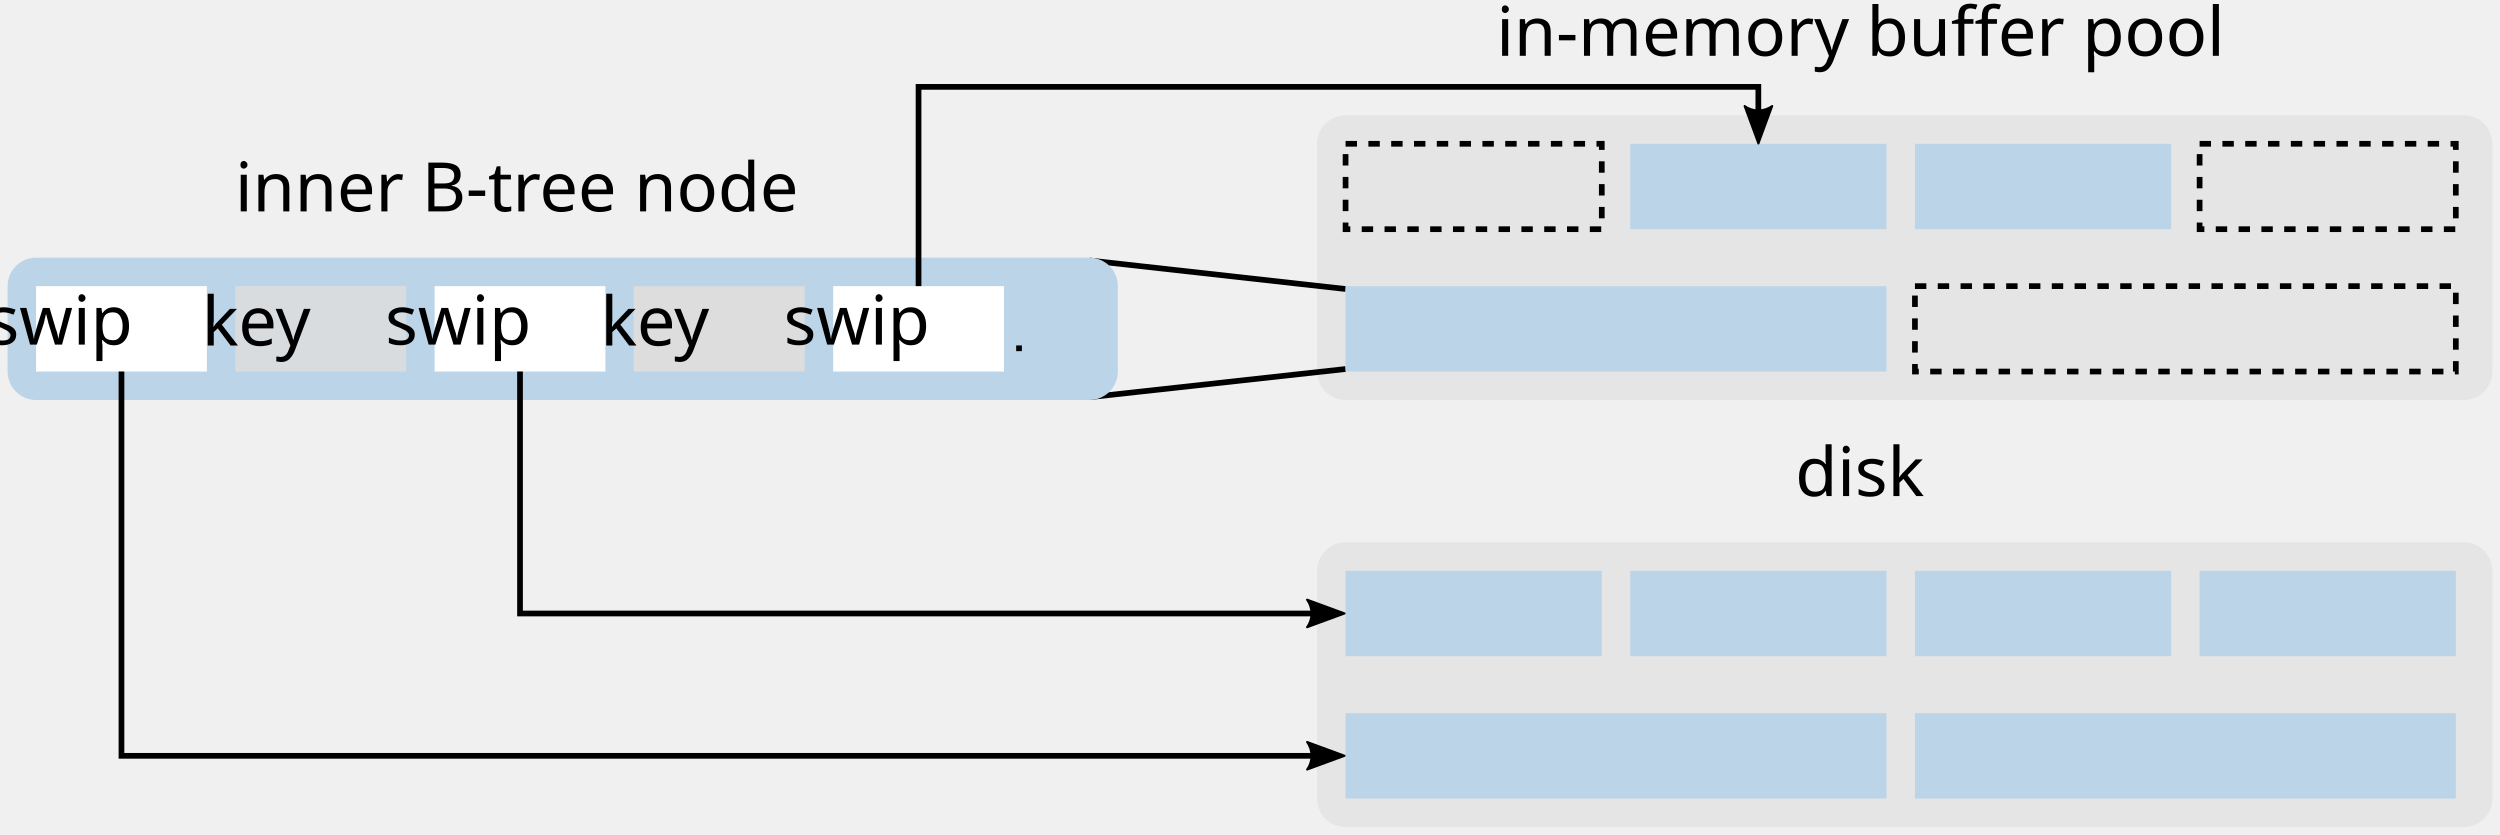
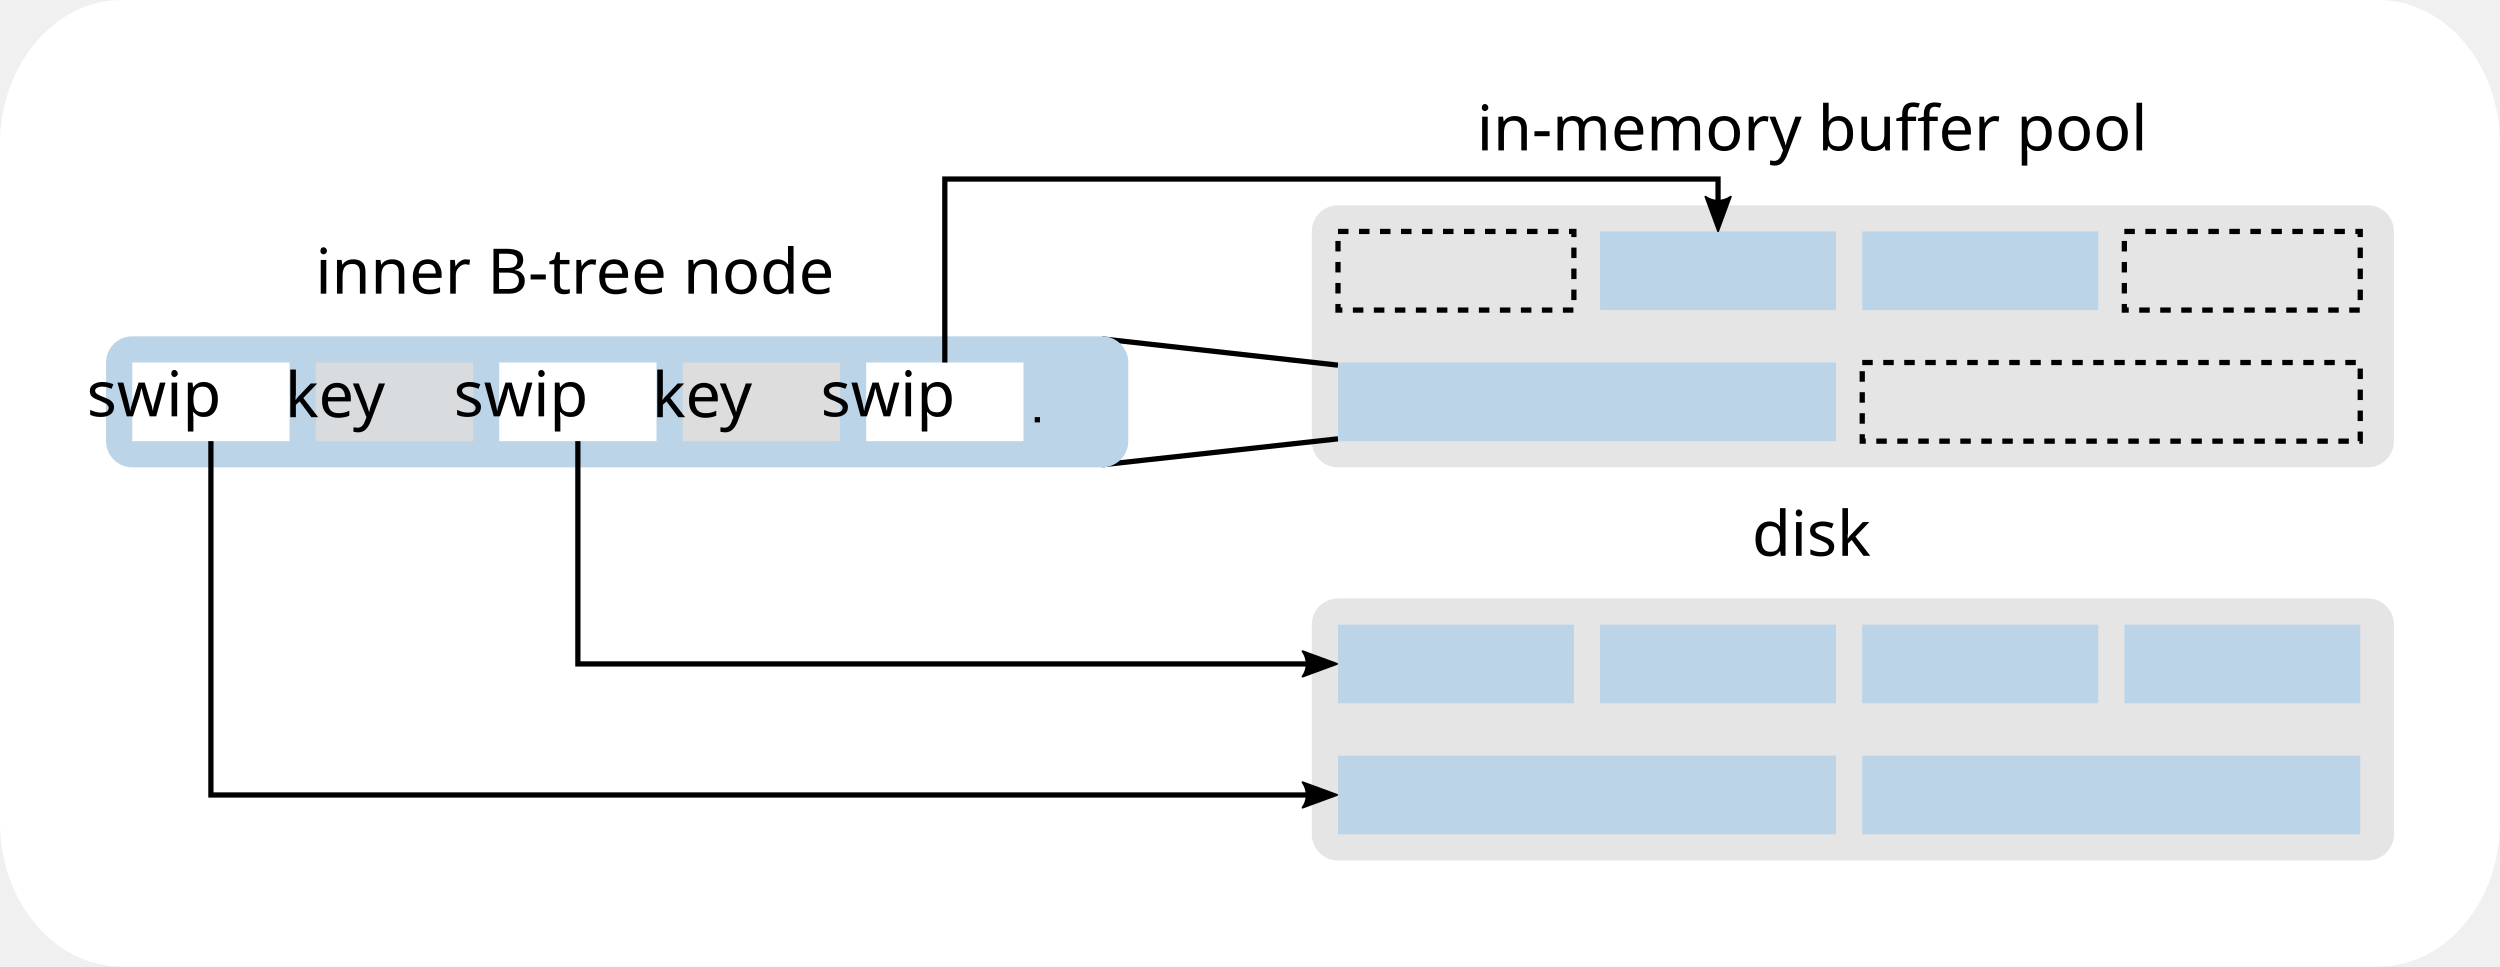
- <svg xmlns="http://www.w3.org/2000/svg" width="329.321pt" height="109.94pt" viewBox="0 0 116.177 38.784" version="1.1" id="svg8">
+ <svg xmlns="http://www.w3.org/2000/svg" width="357.667pt" height="138.285pt" viewBox="0 0 126.177 48.784" version="1.1" id="svg8">
  <defs id="defs2">
    <marker orient="auto" refY="0" refX="0" id="marker14141" style="overflow:visible">
      <path id="path14139" style="fill:#000000;fill-opacity:1;fill-rule:evenodd;stroke:#000000;stroke-width:0.625;stroke-linejoin:round;stroke-opacity:1" d="M 8.719,4.034 -2.207,0.016 8.719,-4.002 c -1.745,2.372 -1.735,5.617 -6e-7,8.035 z" transform="scale(-0.6)" />
    </marker>
    <marker orient="auto" refY="0" refX="0" id="marker14107" style="overflow:visible">
      <path id="path14105" style="fill:#000000;fill-opacity:1;fill-rule:evenodd;stroke:#000000;stroke-width:0.625;stroke-linejoin:round;stroke-opacity:1" d="M 8.719,4.034 -2.207,0.016 8.719,-4.002 c -1.745,2.372 -1.735,5.617 -6e-7,8.035 z" transform="scale(-0.6)" />
    </marker>
    <marker style="overflow:visible" id="marker13843" refX="0" refY="0" orient="auto">
      <path transform="scale(-0.6)" d="M 8.719,4.034 -2.207,0.016 8.719,-4.002 c -1.745,2.372 -1.735,5.617 -6e-7,8.035 z" style="fill:#000000;fill-opacity:1;fill-rule:evenodd;stroke:#000000;stroke-width:0.625;stroke-linejoin:round;stroke-opacity:1" id="path13841" />
    </marker>
    <marker style="overflow:visible" id="marker13815" refX="0" refY="0" orient="auto">
      <path transform="scale(-0.6)" d="M 8.719,4.034 -2.207,0.016 8.719,-4.002 c -1.745,2.372 -1.735,5.617 -6e-7,8.035 z" style="fill:#000000;fill-opacity:1;fill-rule:evenodd;stroke:#000000;stroke-width:0.625;stroke-linejoin:round;stroke-opacity:1" id="path13813" />
    </marker>
    <marker style="overflow:visible" id="marker1145" refX="0" refY="0" orient="auto">
      <path transform="scale(-0.6)" d="M 8.719,4.034 -2.207,0.016 8.719,-4.002 c -1.745,2.372 -1.735,5.617 -6e-7,8.035 z" style="fill:#000000;fill-opacity:1;fill-rule:evenodd;stroke:#000000;stroke-width:0.625;stroke-linejoin:round;stroke-opacity:1" id="path1143" />
    </marker>
  </defs>
-   <g id="layer1" transform="translate(17.55069,-258.5684)">
+   <g id="layer1" transform="translate(22.55055,-253.5686)">
+     <rect style="fill:#ffffff;fill-opacity:1;stroke:none;stroke-width:0.495;stroke-linejoin:round;-inkscape-stroke:none;paint-order:markers fill stroke" id="rect1" width="126.177" height="48.784" x="-22.551" y="253.569" rx="6.154" ry="7.285" />
    <text xml:space="preserve" style="font-style:normal;font-variant:normal;font-weight:normal;font-stretch:normal;font-size:3.175px;line-height:1.25;font-family:'Libertinus Sans';-inkscape-font-specification:'Libertinus Sans';text-align:center;letter-spacing:0px;word-spacing:0px;text-anchor:middle;fill:#000000;fill-opacity:1;stroke:none;stroke-width:0.265" x="70.977" y="261.16" id="text12582">
-       <tspan id="tspan12580" x="70.977" y="261.16" style="stroke-width:0.265;-inkscape-font-specification:'Libertinus Sans';font-family:'Libertinus Sans';font-weight:normal;font-style:normal;font-stretch:normal;font-variant:normal">in-memory buffer pool</tspan>
+       <tspan id="tspan12580" x="70.977" y="261.16" style="font-style:normal;font-variant:normal;font-weight:normal;font-stretch:normal;font-family:'Libertinus Sans';-inkscape-font-specification:'Libertinus Sans';stroke-width:0.265">in-memory buffer pool</tspan>
    </text>
    <text xml:space="preserve" style="font-style:normal;font-variant:normal;font-weight:normal;font-stretch:normal;font-size:3.175px;line-height:1.25;font-family:'Libertinus Sans';-inkscape-font-specification:'Libertinus Sans';text-align:center;letter-spacing:0px;word-spacing:0px;text-anchor:middle;fill:#000000;fill-opacity:1;stroke:none;stroke-width:0.265" x="70.935" y="281.619" id="text12586">
-       <tspan id="tspan12584" x="70.935" y="281.619" style="stroke-width:0.265;-inkscape-font-specification:'Libertinus Sans';font-family:'Libertinus Sans';font-weight:normal;font-style:normal;font-stretch:normal;font-variant:normal">disk</tspan>
+       <tspan id="tspan12584" x="70.935" y="281.619" style="font-style:normal;font-variant:normal;font-weight:normal;font-stretch:normal;font-family:'Libertinus Sans';-inkscape-font-specification:'Libertinus Sans';stroke-width:0.265">disk</tspan>
    </text>
    <rect style="fill:#e5e5e5;fill-opacity:1;stroke:none;stroke-width:0.265;stroke-miterlimit:4;stroke-dasharray:0.53, 0.53;stroke-dashoffset:0;stroke-opacity:1" id="rect1063-6-8" width="54.618" height="13.229" x="43.656" y="283.771" ry="1.323" rx="1.323" />
    <rect style="fill:#e5e5e5;fill-opacity:1;stroke:none;stroke-width:0.265;stroke-miterlimit:4;stroke-dasharray:0.53, 0.53;stroke-dashoffset:0;stroke-opacity:1" id="rect1063-6-8-3" width="54.618" height="13.229" x="43.656" y="263.927" ry="1.323" rx="1.323" />
    <path style="fill:none;stroke:#000000;stroke-width:0.265px;stroke-linecap:butt;stroke-linejoin:miter;stroke-opacity:1" d="m 33.073,277.026 11.906,-1.31" id="path13685" />
    <path style="fill:none;stroke:#000000;stroke-width:0.265px;stroke-linecap:butt;stroke-linejoin:miter;stroke-opacity:1" d="m 33.073,270.672 11.906,1.327" id="path13683" />
    <rect style="fill:#bcd4e7;fill-opacity:1;stroke:none;stroke-width:0.265;stroke-miterlimit:4;stroke-dasharray:0.53, 0.53;stroke-dashoffset:0;stroke-opacity:1" id="rect1063-6-8-3-1" width="51.594" height="6.615" x="-17.198" y="270.542" ry="1.323" rx="1.323" />
    <text xml:space="preserve" style="font-style:normal;font-variant:normal;font-weight:normal;font-stretch:normal;font-size:3.175px;line-height:1.25;font-family:'Libertinus Sans';-inkscape-font-specification:'Libertinus Sans';text-align:center;letter-spacing:0px;word-spacing:0px;text-anchor:middle;fill:#000000;fill-opacity:1;stroke:none;stroke-width:0.265" x="8.527" y="268.39" id="text12635">
-       <tspan id="tspan12633" x="8.527" y="268.39" style="stroke-width:0.265;-inkscape-font-specification:'Libertinus Sans';font-family:'Libertinus Sans';font-weight:normal;font-style:normal;font-stretch:normal;font-variant:normal">inner B-tree node</tspan>
+       <tspan id="tspan12633" x="8.527" y="268.39" style="font-style:normal;font-variant:normal;font-weight:normal;font-stretch:normal;font-family:'Libertinus Sans';-inkscape-font-specification:'Libertinus Sans';stroke-width:0.265">inner B-tree node</tspan>
    </text>
    <g id="g13695">
      <rect y="271.865" x="-6.615" height="3.969" width="7.938" id="rect12645-9" style="fill:#dddddd;fill-opacity:0.867;stroke:none;stroke-width:0.265;stroke-miterlimit:4;stroke-dasharray:none;stroke-dashoffset:0;stroke-opacity:1" />
      <text id="text12639" y="274.625" x="-2.755" style="font-style:normal;font-variant:normal;font-weight:normal;font-stretch:normal;font-size:3.175px;line-height:1.25;font-family:'Libertinus Sans';-inkscape-font-specification:'Libertinus Sans';text-align:center;letter-spacing:0px;word-spacing:0px;text-anchor:middle;fill:#000000;fill-opacity:1;stroke:none;stroke-width:0.265" xml:space="preserve">
-         <tspan style="stroke-width:0.265;-inkscape-font-specification:'Libertinus Sans';font-family:'Libertinus Sans';font-weight:normal;font-style:normal;font-stretch:normal;font-variant:normal" y="274.625" x="-2.755" id="tspan12637">key</tspan>
+         <tspan style="font-style:normal;font-variant:normal;font-weight:normal;font-stretch:normal;font-family:'Libertinus Sans';-inkscape-font-specification:'Libertinus Sans';stroke-width:0.265" y="274.625" x="-2.755" id="tspan12637">key</tspan>
      </text>
    </g>
    <g id="g13690">
      <rect y="271.865" x="-15.875" height="3.969" width="7.938" id="rect12645" style="fill:#ffffff;fill-opacity:1;stroke:none;stroke-width:0.265;stroke-miterlimit:4;stroke-dasharray:none;stroke-dashoffset:0;stroke-opacity:1" />
      <text id="text12643" y="274.581" x="-11.891" style="font-style:normal;font-variant:normal;font-weight:normal;font-stretch:normal;font-size:3.175px;line-height:1.25;font-family:'Libertinus Sans';-inkscape-font-specification:'Libertinus Sans';text-align:center;letter-spacing:0px;word-spacing:0px;text-anchor:middle;fill:#000000;fill-opacity:1;stroke:none;stroke-width:0.265" xml:space="preserve">
-         <tspan style="stroke-width:0.265;-inkscape-font-specification:'Libertinus Sans';font-family:'Libertinus Sans';font-weight:normal;font-style:normal;font-stretch:normal;font-variant:normal" y="274.581" x="-11.891" id="tspan12641">swip</tspan>
+         <tspan style="font-style:normal;font-variant:normal;font-weight:normal;font-stretch:normal;font-family:'Libertinus Sans';-inkscape-font-specification:'Libertinus Sans';stroke-width:0.265" y="274.581" x="-11.891" id="tspan12641">swip</tspan>
      </text>
    </g>
    <text xml:space="preserve" style="font-style:normal;font-variant:normal;font-weight:normal;font-stretch:normal;font-size:3.175px;line-height:1.25;font-family:'Latin Modern Sans';-inkscape-font-specification:'Latin Modern Sans';text-align:center;letter-spacing:0px;word-spacing:0px;text-anchor:middle;fill:#000000;fill-opacity:1;stroke:none;stroke-width:0.265" x="31.561" y="274.888" id="text12778">
      <tspan id="tspan12776" x="31.561" y="274.888" style="stroke-width:0.265">...</tspan>
    </text>
    <rect style="fill:#bcd4e7;fill-opacity:1;stroke:none;stroke-width:0.265;stroke-miterlimit:4;stroke-dasharray:none;stroke-dashoffset:0;stroke-opacity:1" id="rect12780" width="25.135" height="3.969" x="44.979" y="271.865" />
    <rect style="fill:none;fill-opacity:1;stroke:#000000;stroke-width:0.265;stroke-miterlimit:4;stroke-dasharray:0.53, 0.53;stroke-dashoffset:0;stroke-opacity:1" id="rect12780-8" width="25.135" height="3.969" x="71.438" y="271.865" />
    <rect style="fill:none;fill-opacity:1;stroke:#000000;stroke-width:0.265;stroke-miterlimit:4;stroke-dasharray:0.53, 0.53;stroke-dashoffset:0;stroke-opacity:1" id="rect12812-8-9-7-7" width="11.906" height="3.969" x="84.667" y="265.25" />
    <rect style="fill:#bcd4e7;fill-opacity:1;stroke:none;stroke-width:0.265;stroke-miterlimit:4;stroke-dasharray:none;stroke-dashoffset:0;stroke-opacity:1" id="rect12812-8-9-7-7-4" width="11.906" height="3.969" x="71.438" y="265.25" />
    <rect style="fill:#bcd4e7;fill-opacity:1;stroke:none;stroke-width:0.265;stroke-miterlimit:4;stroke-dasharray:none;stroke-dashoffset:0;stroke-opacity:1" id="rect12812-8-9-7-7-3" width="11.906" height="3.969" x="58.208" y="265.25" />
    <rect style="fill:none;fill-opacity:1;stroke:#000000;stroke-width:0.265;stroke-miterlimit:4;stroke-dasharray:0.53, 0.53;stroke-dashoffset:0;stroke-opacity:1" id="rect12812-8-9-7-7-0" width="11.906" height="3.969" x="44.979" y="265.25" />
    <rect style="fill:#bcd4e7;fill-opacity:1;stroke:none;stroke-width:0.265;stroke-miterlimit:4;stroke-dasharray:none;stroke-dashoffset:0;stroke-opacity:1" id="rect12780-3" width="25.135" height="3.969" x="44.979" y="291.708" />
    <rect style="fill:#bcd4e7;fill-opacity:1;stroke:none;stroke-width:0.265;stroke-miterlimit:4;stroke-dasharray:none;stroke-dashoffset:0;stroke-opacity:1" id="rect12780-8-0" width="25.135" height="3.969" x="71.438" y="291.708" />
    <rect style="fill:#bcd4e7;fill-opacity:1;stroke:none;stroke-width:0.265;stroke-miterlimit:4;stroke-dasharray:none;stroke-dashoffset:0;stroke-opacity:1" id="rect12812-8-9-7-7-9" width="11.906" height="3.969" x="84.667" y="285.094" />
    <rect style="fill:#bcd4e7;fill-opacity:1;stroke:none;stroke-width:0.265;stroke-miterlimit:4;stroke-dasharray:none;stroke-dashoffset:0;stroke-opacity:1" id="rect12812-8-9-7-7-4-2" width="11.906" height="3.969" x="71.438" y="285.094" />
    <rect style="fill:#bcd4e7;fill-opacity:1;stroke:none;stroke-width:0.265;stroke-miterlimit:4;stroke-dasharray:none;stroke-dashoffset:0;stroke-opacity:1" id="rect12812-8-9-7-7-3-5" width="11.906" height="3.969" x="58.208" y="285.094" />
    <rect style="fill:#bcd4e7;fill-opacity:1;stroke:none;stroke-width:0.265;stroke-miterlimit:4;stroke-dasharray:none;stroke-dashoffset:0;stroke-opacity:1" id="rect12812-8-9-7-7-0-4" width="11.906" height="3.969" x="44.979" y="285.094" />
    <g transform="translate(18.52084,1.165604e-5)" id="g13690-0">
      <rect y="271.865" x="-15.875" height="3.969" width="7.938" id="rect12645-5" style="fill:#ffffff;fill-opacity:1;stroke:none;stroke-width:0.265;stroke-miterlimit:4;stroke-dasharray:none;stroke-dashoffset:0;stroke-opacity:1" />
      <text id="text12643-9" y="274.581" x="-11.891" style="font-style:normal;font-variant:normal;font-weight:normal;font-stretch:normal;font-size:3.175px;line-height:1.25;font-family:'Libertinus Sans';-inkscape-font-specification:'Libertinus Sans';text-align:center;letter-spacing:0px;word-spacing:0px;text-anchor:middle;fill:#000000;fill-opacity:1;stroke:none;stroke-width:0.265" xml:space="preserve">
-         <tspan style="stroke-width:0.265;-inkscape-font-specification:'Libertinus Sans';font-family:'Libertinus Sans';font-weight:normal;font-style:normal;font-stretch:normal;font-variant:normal" y="274.581" x="-11.891" id="tspan12641-4">swip</tspan>
+         <tspan style="font-style:normal;font-variant:normal;font-weight:normal;font-stretch:normal;font-family:'Libertinus Sans';-inkscape-font-specification:'Libertinus Sans';stroke-width:0.265" y="274.581" x="-11.891" id="tspan12641-4">swip</tspan>
      </text>
    </g>
    <g transform="translate(18.52083,1.165604e-5)" id="g13695-6">
      <rect y="271.865" x="-6.615" height="3.969" width="7.938" id="rect12645-9-9" style="fill:#dddddd;fill-opacity:1;stroke:none;stroke-width:0.265;stroke-miterlimit:4;stroke-dasharray:none;stroke-dashoffset:0;stroke-opacity:1" />
      <text id="text12639-2" y="274.625" x="-2.755" style="font-style:normal;font-variant:normal;font-weight:normal;font-stretch:normal;font-size:3.175px;line-height:1.25;font-family:'Libertinus Sans';-inkscape-font-specification:'Libertinus Sans';text-align:center;letter-spacing:0px;word-spacing:0px;text-anchor:middle;fill:#000000;fill-opacity:1;stroke:none;stroke-width:0.265" xml:space="preserve">
-         <tspan style="stroke-width:0.265;-inkscape-font-specification:'Libertinus Sans';font-family:'Libertinus Sans';font-weight:normal;font-style:normal;font-stretch:normal;font-variant:normal" y="274.625" x="-2.755" id="tspan12637-2">key</tspan>
+         <tspan style="font-style:normal;font-variant:normal;font-weight:normal;font-stretch:normal;font-family:'Libertinus Sans';-inkscape-font-specification:'Libertinus Sans';stroke-width:0.265" y="274.625" x="-2.755" id="tspan12637-2">key</tspan>
      </text>
    </g>
    <g transform="translate(37.04167,1.165604e-5)" id="g13690-0-4">
      <rect y="271.865" x="-15.875" height="3.969" width="7.938" id="rect12645-5-7" style="fill:#ffffff;fill-opacity:1;stroke:none;stroke-width:0.265;stroke-miterlimit:4;stroke-dasharray:none;stroke-dashoffset:0;stroke-opacity:1" />
      <text id="text12643-9-7" y="274.581" x="-11.891" style="font-style:normal;font-variant:normal;font-weight:normal;font-stretch:normal;font-size:3.175px;line-height:1.25;font-family:'Libertinus Sans';-inkscape-font-specification:'Libertinus Sans';text-align:center;letter-spacing:0px;word-spacing:0px;text-anchor:middle;fill:#000000;fill-opacity:1;stroke:none;stroke-width:0.265" xml:space="preserve">
-         <tspan style="stroke-width:0.265;-inkscape-font-specification:'Libertinus Sans';font-family:'Libertinus Sans';font-weight:normal;font-style:normal;font-stretch:normal;font-variant:normal" y="274.581" x="-11.891" id="tspan12641-4-5">swip</tspan>
+         <tspan style="font-style:normal;font-variant:normal;font-weight:normal;font-stretch:normal;font-family:'Libertinus Sans';-inkscape-font-specification:'Libertinus Sans';stroke-width:0.265" y="274.581" x="-11.891" id="tspan12641-4-5">swip</tspan>
      </text>
    </g>
    <path style="fill:none;stroke:#000000;stroke-width:0.265;stroke-linecap:butt;stroke-linejoin:miter;stroke-miterlimit:4;stroke-dasharray:none;stroke-opacity:1;marker-end:url(#marker13843)" d="m 25.135,271.865 v -9.26 H 64.161 v 2.278" id="path13779" />
    <path style="fill:none;stroke:#000000;stroke-width:0.265px;stroke-linecap:butt;stroke-linejoin:miter;stroke-opacity:1;marker-end:url(#marker14141)" d="m 6.615,275.833 v 11.245 H 44.578" id="path14095" />
    <path style="fill:none;stroke:#000000;stroke-width:0.265px;stroke-linecap:butt;stroke-linejoin:miter;stroke-opacity:1;marker-end:url(#marker14107)" d="m -11.906,275.833 v 17.859 h 56.485" id="path14097" />
  </g>
</svg>
